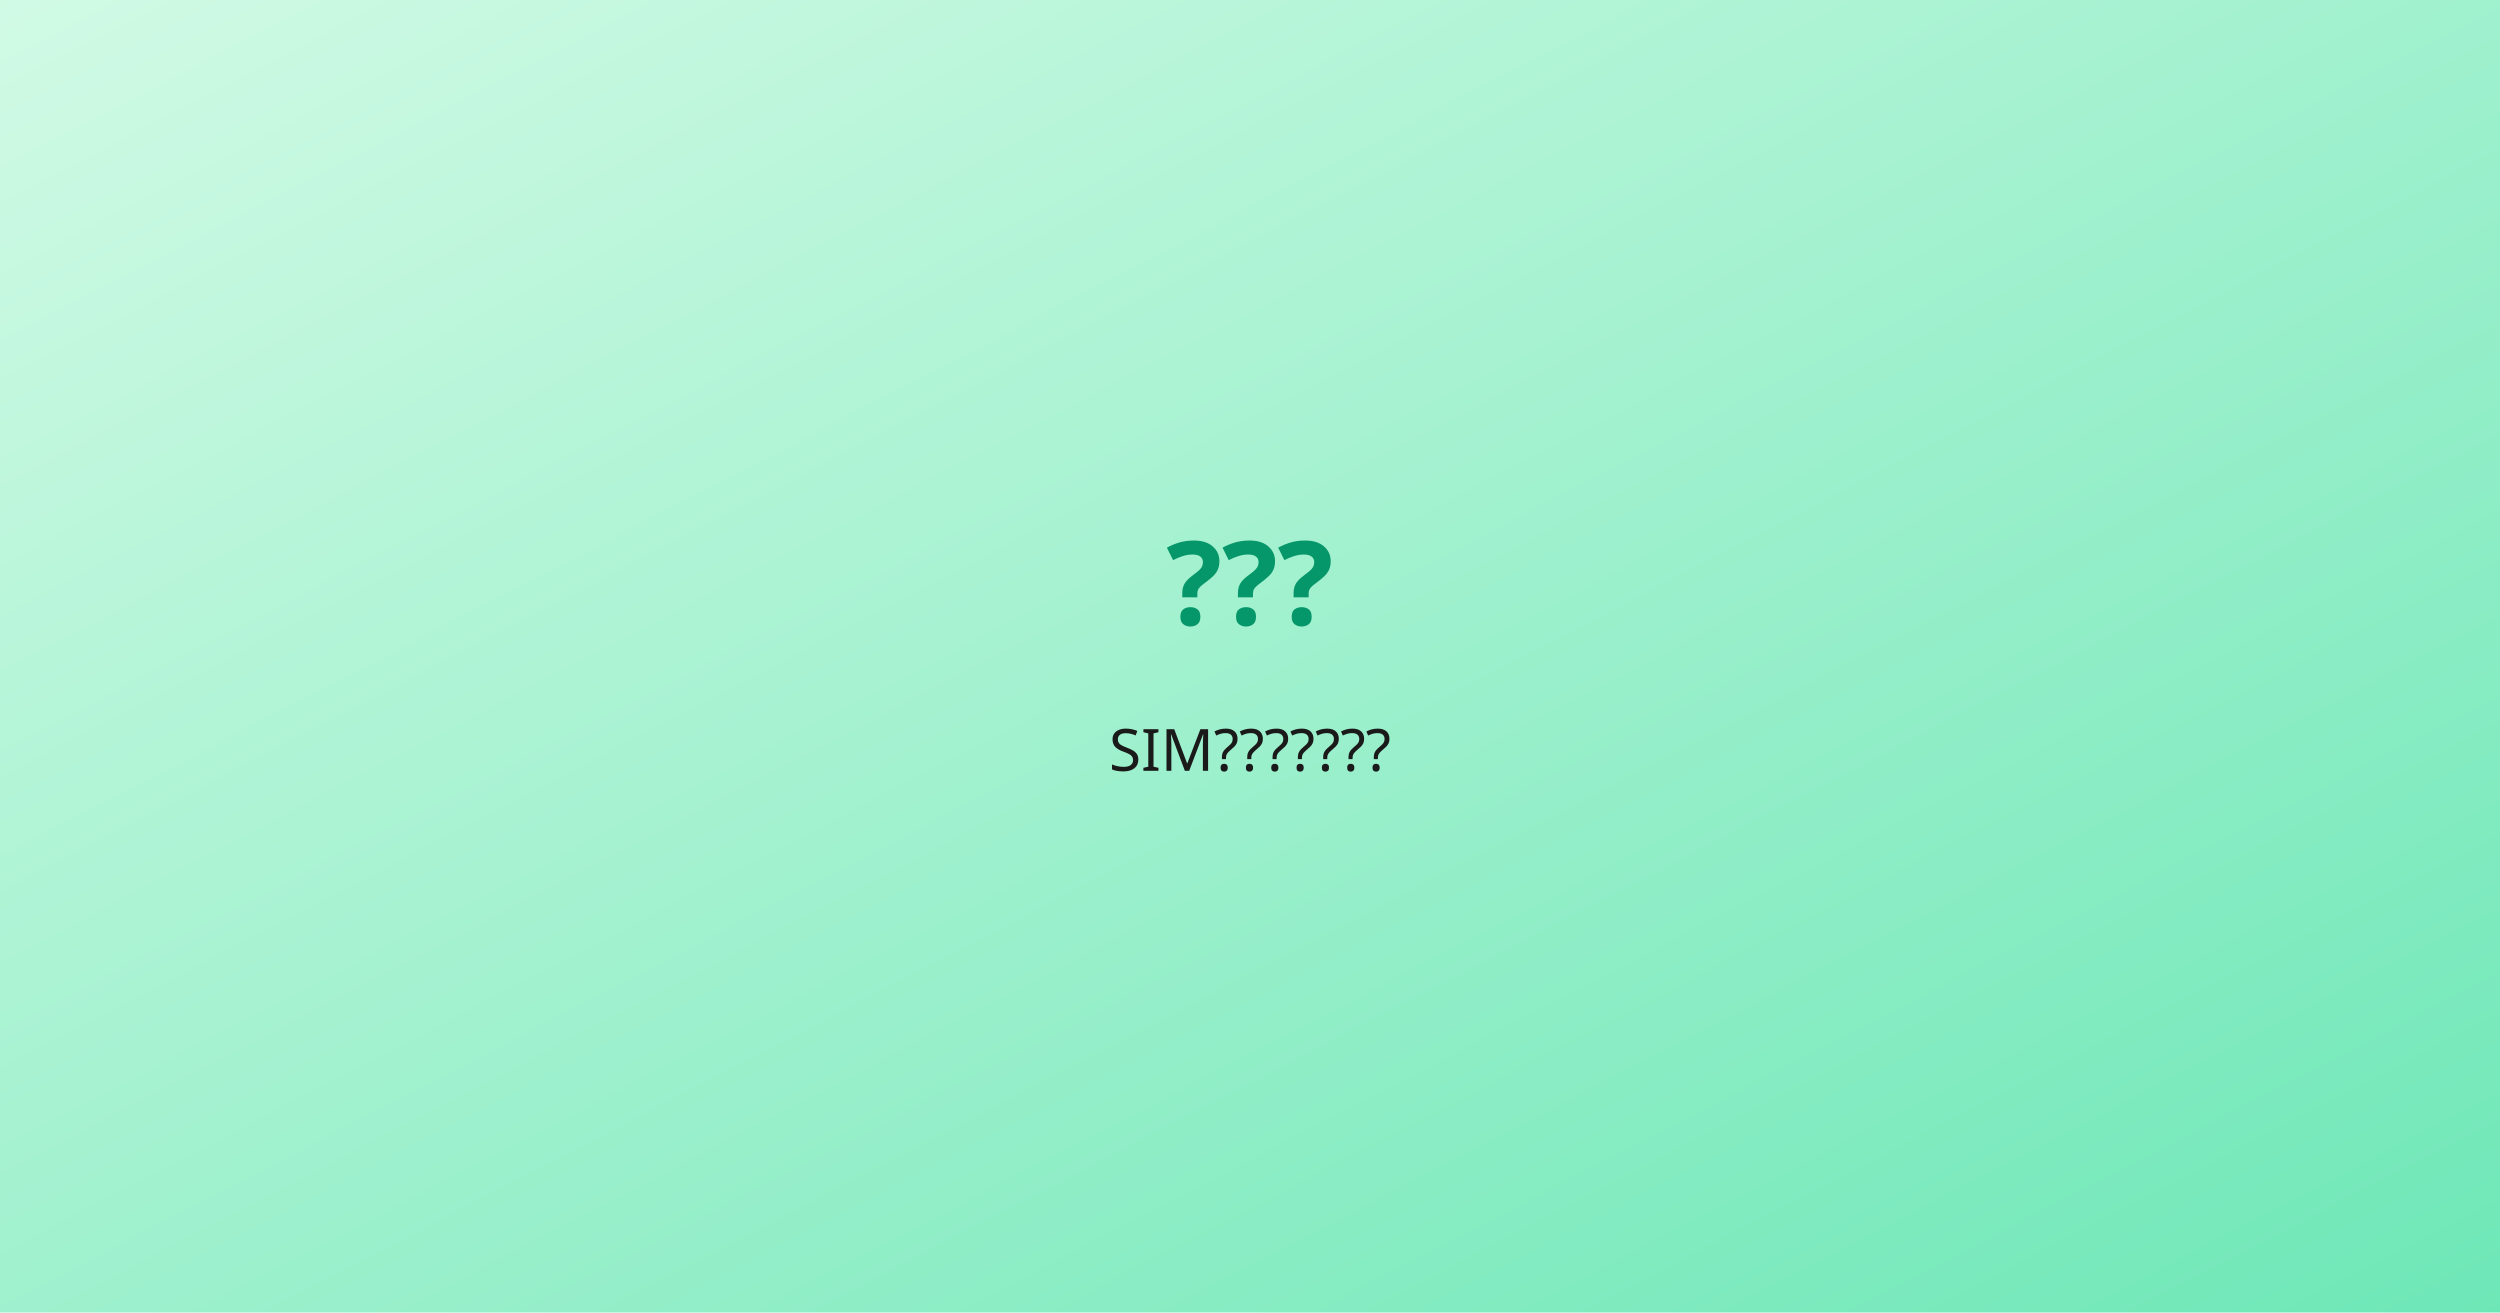
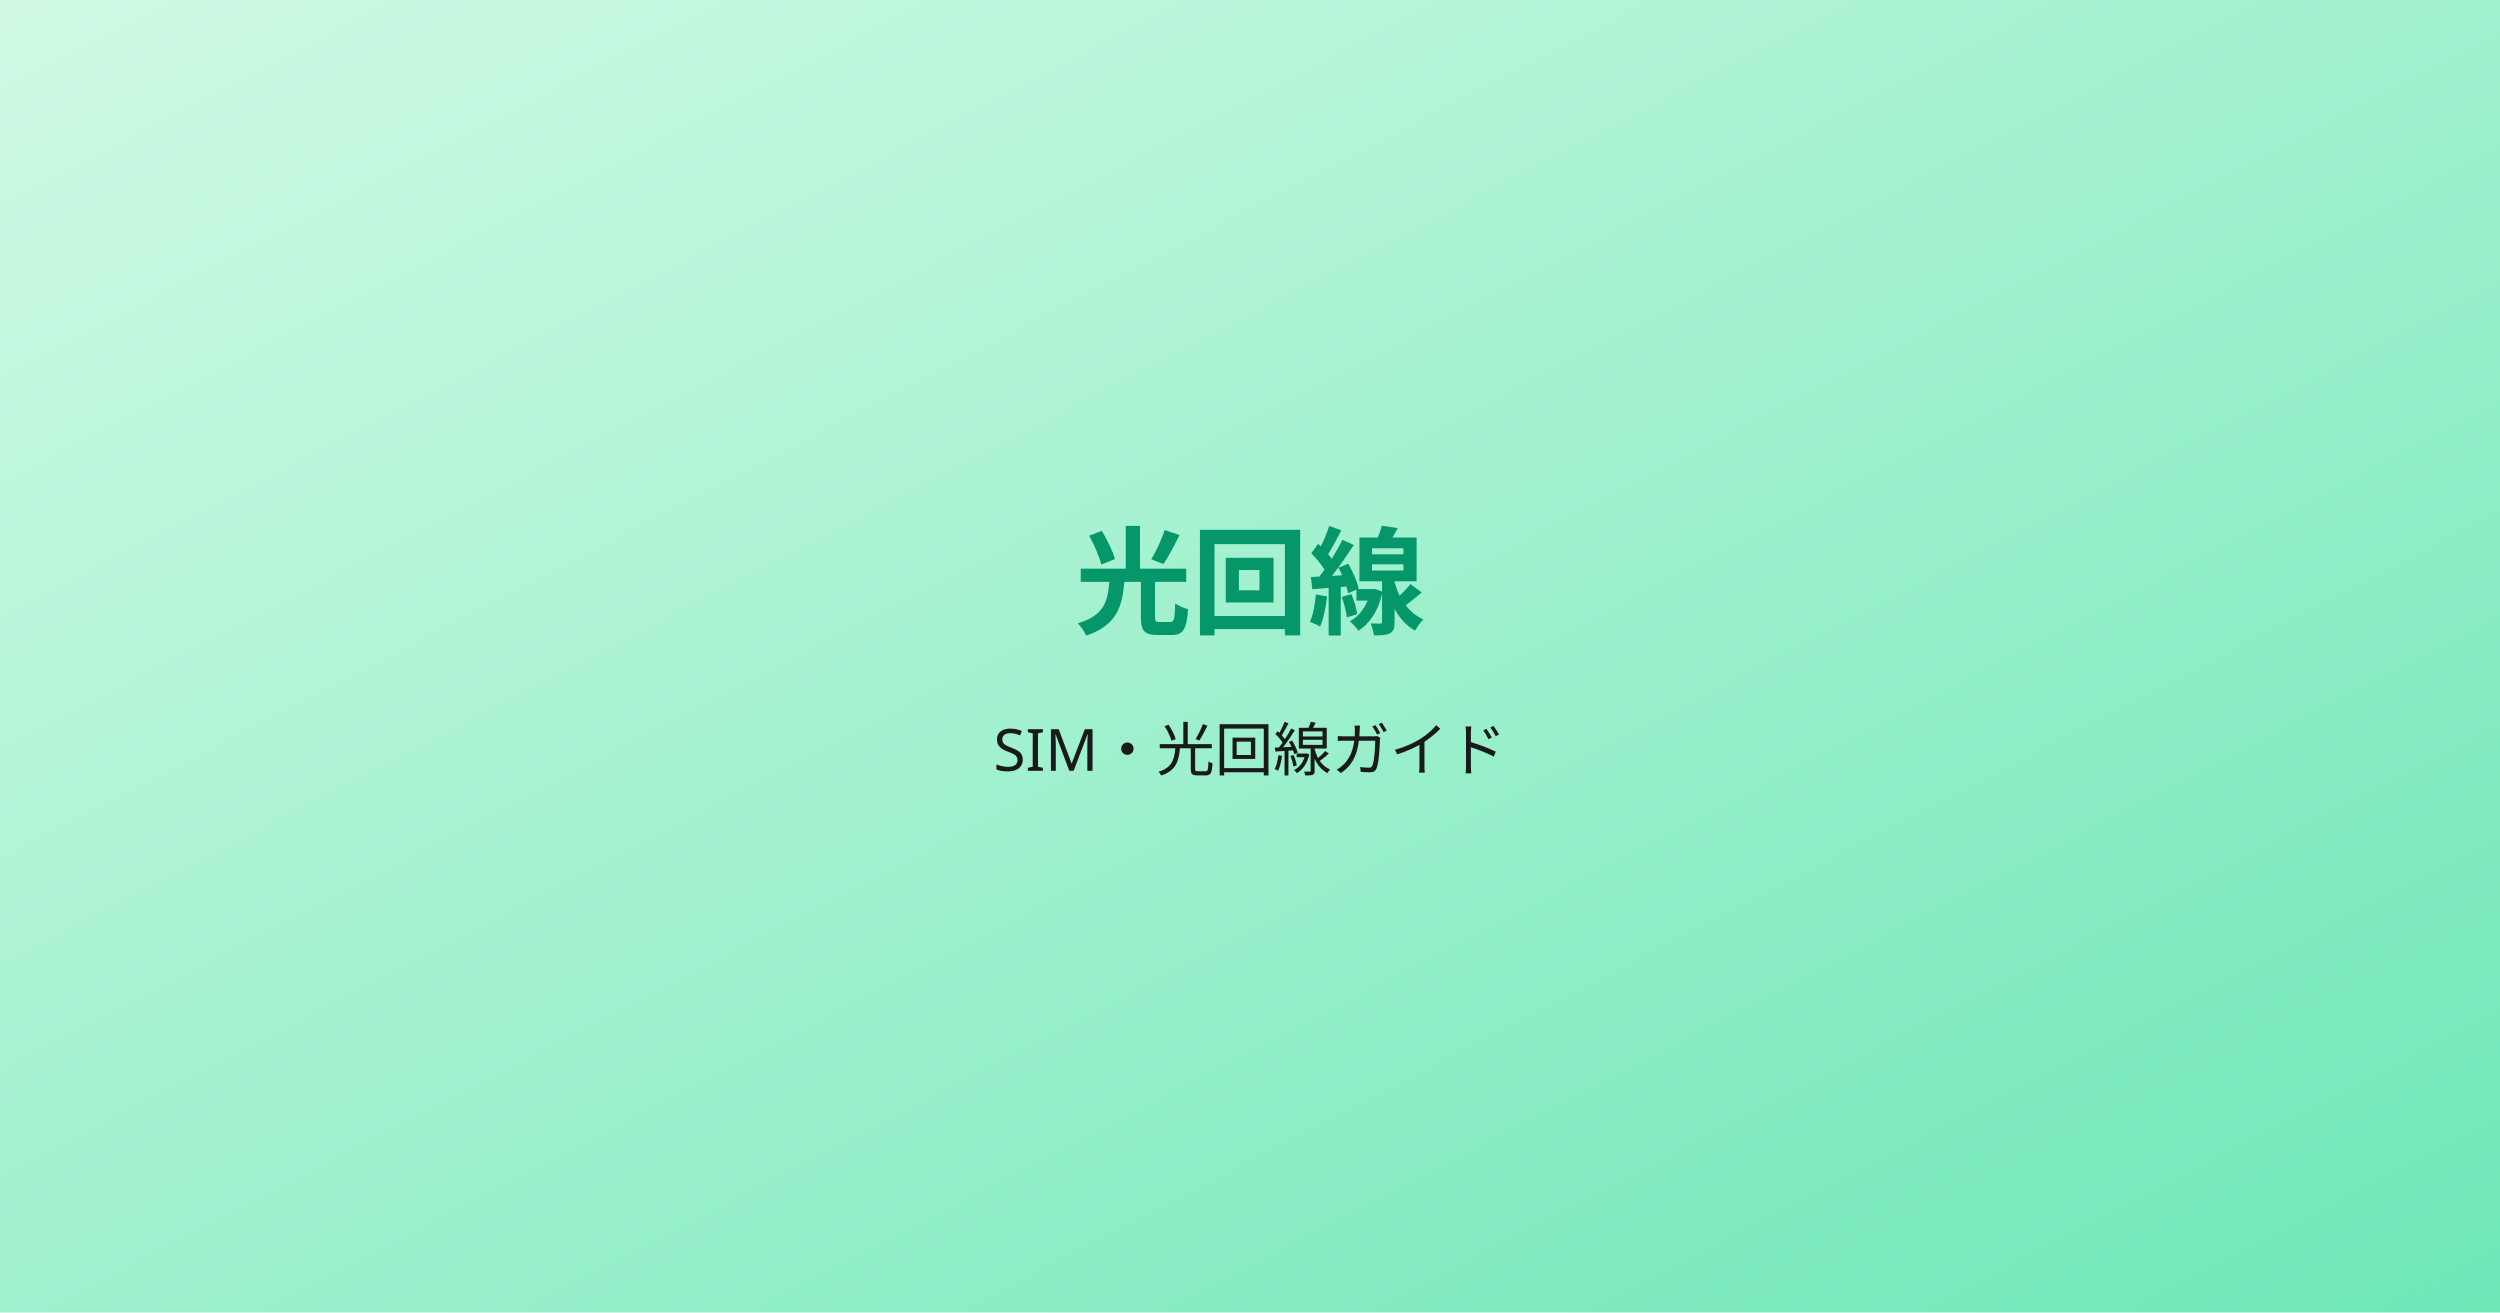
- <svg xmlns="http://www.w3.org/2000/svg" width="1200" height="630" viewBox="0 0 1200 630" role="img" aria-label="??? | SIM???????">
+ <svg xmlns="http://www.w3.org/2000/svg" width="1200" height="630" viewBox="0 0 1200 630" role="img" aria-label="光回線 | SIM・光回線ガイド">
  <defs>
    <linearGradient id="bg" x1="0%" y1="0%" x2="100%" y2="100%">
      <stop offset="0%" stop-color="#d1fae5" />
      <stop offset="100%" stop-color="#6ee7b7" />
    </linearGradient>
  </defs>
  <rect width="1200" height="630" fill="url(#bg)" />
-   <text x="600" y="300" text-anchor="middle" font-family="sans-serif" font-size="56" font-weight="700" fill="#059669">???</text>
-   <text x="600" y="370" text-anchor="middle" font-family="sans-serif" font-size="28" fill="#1a1a1a">SIM???????</text>
+   <text x="600" y="300" text-anchor="middle" font-family="sans-serif" font-size="56" font-weight="700" fill="#059669">光回線</text>
+   <text x="600" y="370" text-anchor="middle" font-family="sans-serif" font-size="28" fill="#1a1a1a">SIM・光回線ガイド</text>
</svg>
